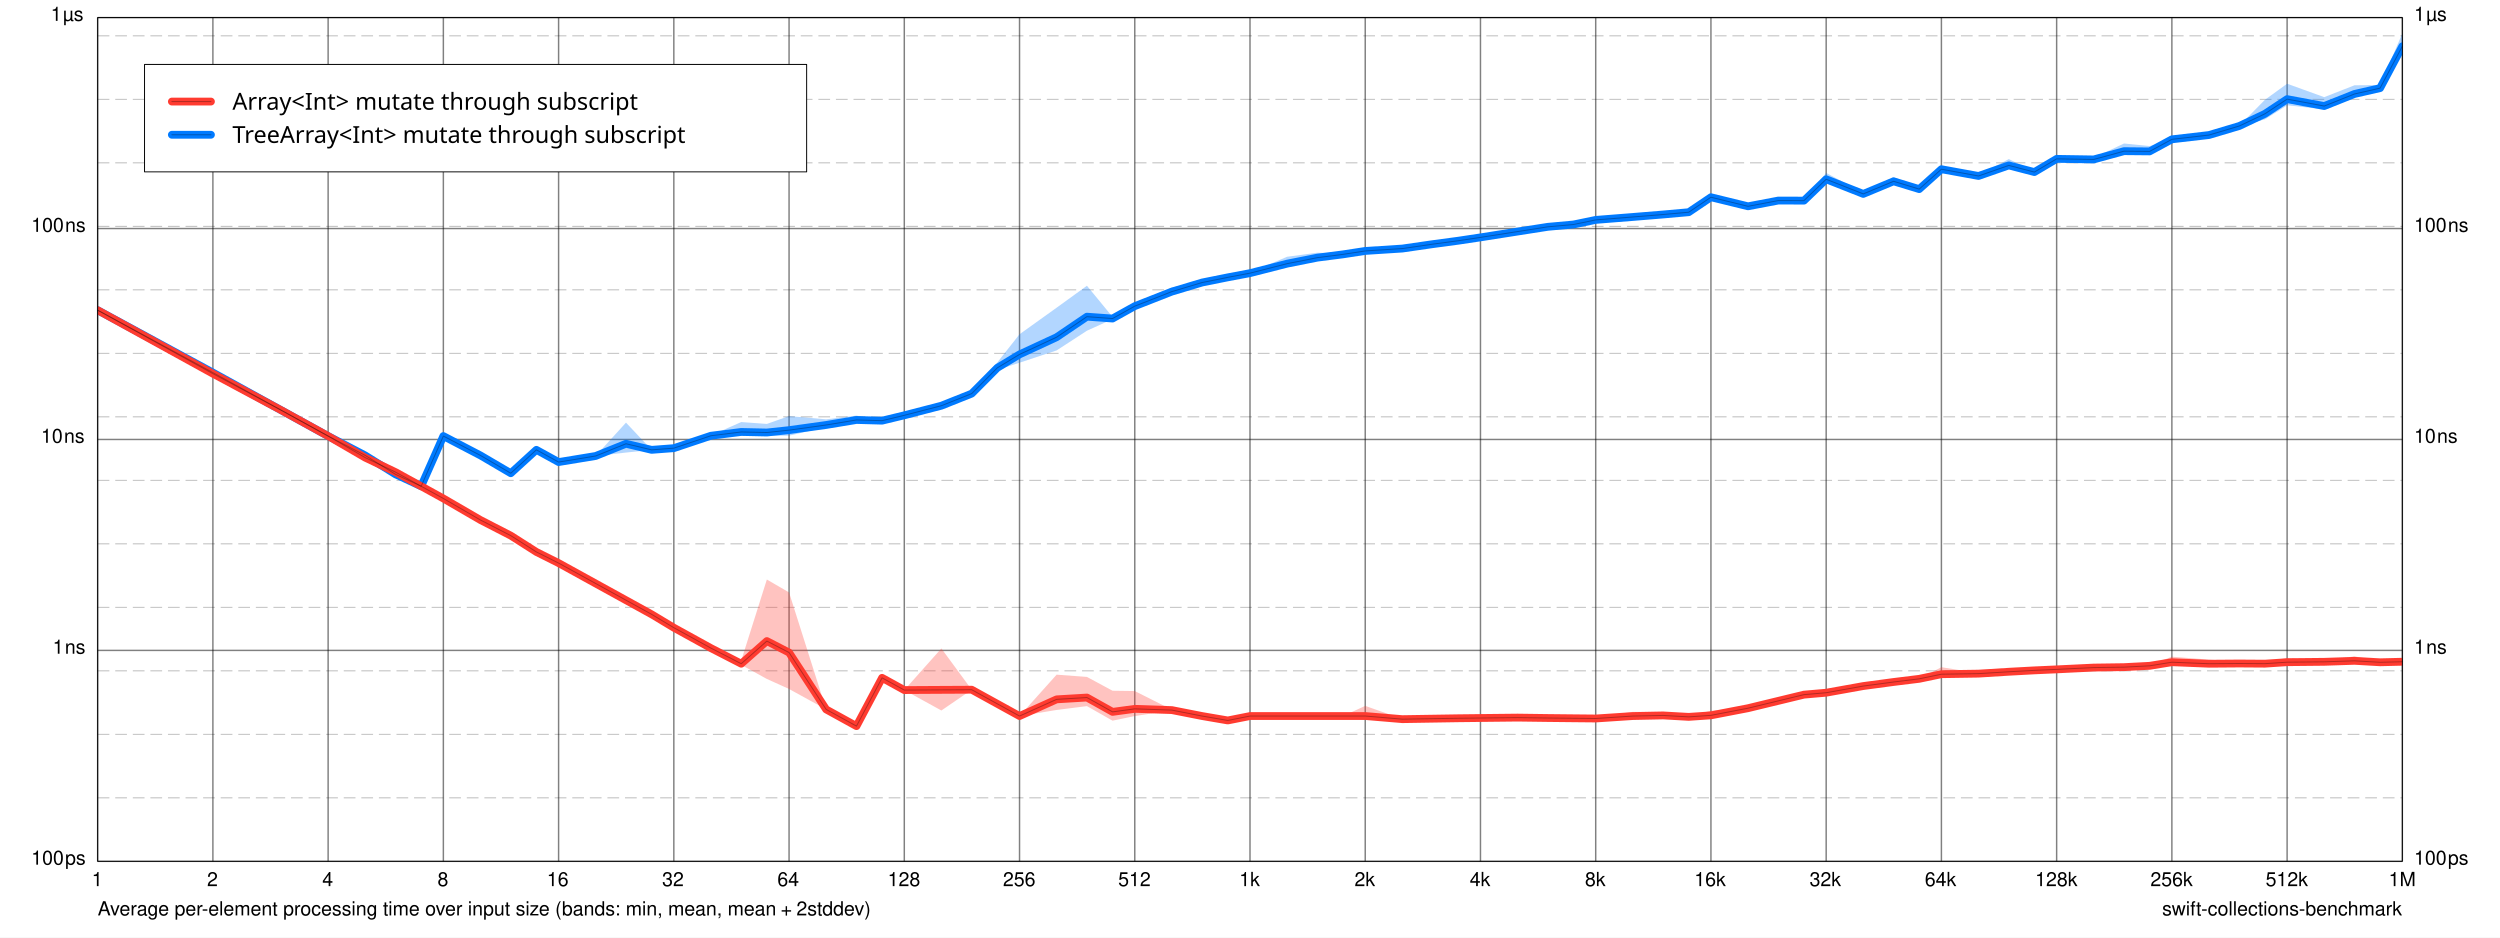
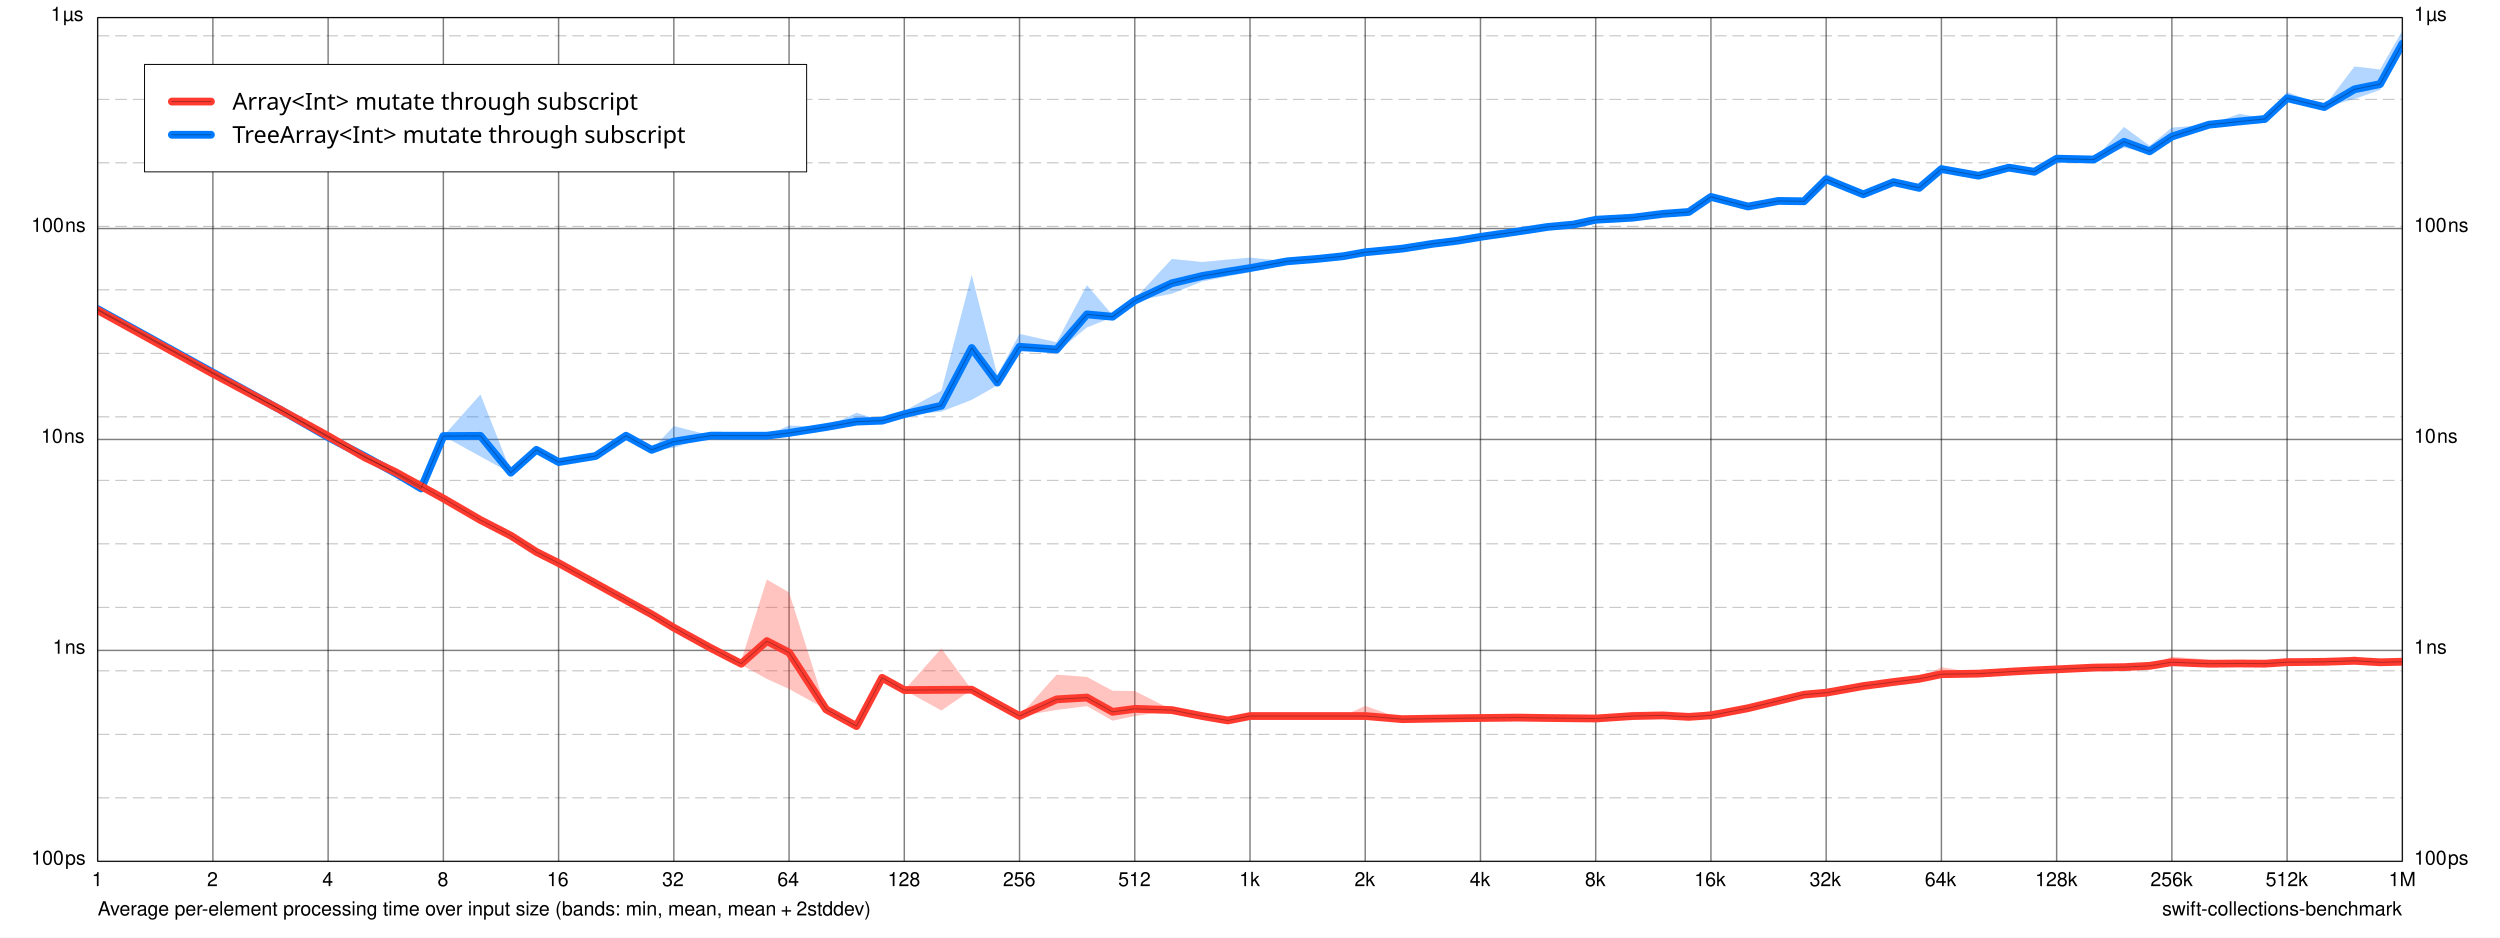
<svg xmlns="http://www.w3.org/2000/svg" xmlns:xlink="http://www.w3.org/1999/xlink" width="1280.0px" height="480.0px" viewBox="0.0 0.0 1280.0 480.0" version="1.1">
  <path d="M 0 0 L 0 480 L 1280 480 L 1280 0 z" fill="#FFFFFF" fill-opacity="1.0" stroke="none" />
  <text x="50" y="468.7" font-family="Helvetica" font-size="10" font-weight="normal" font-style="normal" fill="#000000" fill-opacity="1">Average per-element processing time over input size (bands: min, mean, mean + 2stddev)</text>
  <a xlink:href="https://github.com/apple/swift-collections-benchmark">
    <text x="1107" y="468.7" font-family="Helvetica" font-size="10" font-weight="normal" font-style="normal" fill="#000000" fill-opacity="1">swift-collections-benchmark</text>
  </a>
  <path d="M 50 9 L 50 441" fill="none" stroke-width="0.75" stroke="#000000" stroke-opacity="0.498" stroke-linecap="butt" stroke-linejoin="round" />
  <text x="47" y="453.7" font-family="Helvetica" font-size="10" font-weight="normal" font-style="normal" fill="#000000" fill-opacity="1">1</text>
  <path d="M 109 9 L 109 441" fill="none" stroke-width="0.75" stroke="#000000" stroke-opacity="0.498" stroke-linecap="butt" stroke-linejoin="round" />
  <text x="106" y="453.7" font-family="Helvetica" font-size="10" font-weight="normal" font-style="normal" fill="#000000" fill-opacity="1">2</text>
  <path d="M 168 9 L 168 441" fill="none" stroke-width="0.75" stroke="#000000" stroke-opacity="0.498" stroke-linecap="butt" stroke-linejoin="round" />
  <text x="165" y="453.7" font-family="Helvetica" font-size="10" font-weight="normal" font-style="normal" fill="#000000" fill-opacity="1">4</text>
  <path d="M 227 9 L 227 441" fill="none" stroke-width="0.75" stroke="#000000" stroke-opacity="0.498" stroke-linecap="butt" stroke-linejoin="round" />
  <text x="224" y="453.7" font-family="Helvetica" font-size="10" font-weight="normal" font-style="normal" fill="#000000" fill-opacity="1">8</text>
  <path d="M 286 9 L 286 441" fill="none" stroke-width="0.75" stroke="#000000" stroke-opacity="0.498" stroke-linecap="butt" stroke-linejoin="round" />
  <text x="280" y="453.7" font-family="Helvetica" font-size="10" font-weight="normal" font-style="normal" fill="#000000" fill-opacity="1">16</text>
  <path d="M 345 9 L 345 441" fill="none" stroke-width="0.75" stroke="#000000" stroke-opacity="0.498" stroke-linecap="butt" stroke-linejoin="round" />
  <text x="339" y="453.7" font-family="Helvetica" font-size="10" font-weight="normal" font-style="normal" fill="#000000" fill-opacity="1">32</text>
  <path d="M 404 9 L 404 441" fill="none" stroke-width="0.75" stroke="#000000" stroke-opacity="0.498" stroke-linecap="butt" stroke-linejoin="round" />
  <text x="398" y="453.7" font-family="Helvetica" font-size="10" font-weight="normal" font-style="normal" fill="#000000" fill-opacity="1">64</text>
  <path d="M 463 9 L 463 441" fill="none" stroke-width="0.75" stroke="#000000" stroke-opacity="0.498" stroke-linecap="butt" stroke-linejoin="round" />
  <text x="454.5" y="453.7" font-family="Helvetica" font-size="10" font-weight="normal" font-style="normal" fill="#000000" fill-opacity="1">128</text>
  <path d="M 522 9 L 522 441" fill="none" stroke-width="0.75" stroke="#000000" stroke-opacity="0.498" stroke-linecap="butt" stroke-linejoin="round" />
  <text x="513.5" y="453.7" font-family="Helvetica" font-size="10" font-weight="normal" font-style="normal" fill="#000000" fill-opacity="1">256</text>
  <path d="M 581 9 L 581 441" fill="none" stroke-width="0.75" stroke="#000000" stroke-opacity="0.498" stroke-linecap="butt" stroke-linejoin="round" />
  <text x="572.5" y="453.7" font-family="Helvetica" font-size="10" font-weight="normal" font-style="normal" fill="#000000" fill-opacity="1">512</text>
  <path d="M 640 9 L 640 441" fill="none" stroke-width="0.75" stroke="#000000" stroke-opacity="0.498" stroke-linecap="butt" stroke-linejoin="round" />
  <text x="634.5" y="453.7" font-family="Helvetica" font-size="10" font-weight="normal" font-style="normal" fill="#000000" fill-opacity="1">1k</text>
  <path d="M 699 9 L 699 441" fill="none" stroke-width="0.75" stroke="#000000" stroke-opacity="0.498" stroke-linecap="butt" stroke-linejoin="round" />
  <text x="693.5" y="453.7" font-family="Helvetica" font-size="10" font-weight="normal" font-style="normal" fill="#000000" fill-opacity="1">2k</text>
  <path d="M 758 9 L 758 441" fill="none" stroke-width="0.75" stroke="#000000" stroke-opacity="0.498" stroke-linecap="butt" stroke-linejoin="round" />
  <text x="752.5" y="453.7" font-family="Helvetica" font-size="10" font-weight="normal" font-style="normal" fill="#000000" fill-opacity="1">4k</text>
  <path d="M 817 9 L 817 441" fill="none" stroke-width="0.75" stroke="#000000" stroke-opacity="0.498" stroke-linecap="butt" stroke-linejoin="round" />
  <text x="811.5" y="453.7" font-family="Helvetica" font-size="10" font-weight="normal" font-style="normal" fill="#000000" fill-opacity="1">8k</text>
  <path d="M 876 9 L 876 441" fill="none" stroke-width="0.75" stroke="#000000" stroke-opacity="0.498" stroke-linecap="butt" stroke-linejoin="round" />
  <text x="867.5" y="453.7" font-family="Helvetica" font-size="10" font-weight="normal" font-style="normal" fill="#000000" fill-opacity="1">16k</text>
  <path d="M 935 9 L 935 441" fill="none" stroke-width="0.75" stroke="#000000" stroke-opacity="0.498" stroke-linecap="butt" stroke-linejoin="round" />
  <text x="926.5" y="453.7" font-family="Helvetica" font-size="10" font-weight="normal" font-style="normal" fill="#000000" fill-opacity="1">32k</text>
  <path d="M 994 9 L 994 441" fill="none" stroke-width="0.75" stroke="#000000" stroke-opacity="0.498" stroke-linecap="butt" stroke-linejoin="round" />
  <text x="985.5" y="453.7" font-family="Helvetica" font-size="10" font-weight="normal" font-style="normal" fill="#000000" fill-opacity="1">64k</text>
  <path d="M 1053 9 L 1053 441" fill="none" stroke-width="0.75" stroke="#000000" stroke-opacity="0.498" stroke-linecap="butt" stroke-linejoin="round" />
  <text x="1042" y="453.7" font-family="Helvetica" font-size="10" font-weight="normal" font-style="normal" fill="#000000" fill-opacity="1">128k</text>
  <path d="M 1112 9 L 1112 441" fill="none" stroke-width="0.75" stroke="#000000" stroke-opacity="0.498" stroke-linecap="butt" stroke-linejoin="round" />
  <text x="1101" y="453.7" font-family="Helvetica" font-size="10" font-weight="normal" font-style="normal" fill="#000000" fill-opacity="1">256k</text>
  <path d="M 1171 9 L 1171 441" fill="none" stroke-width="0.75" stroke="#000000" stroke-opacity="0.498" stroke-linecap="butt" stroke-linejoin="round" />
  <text x="1160" y="453.7" font-family="Helvetica" font-size="10" font-weight="normal" font-style="normal" fill="#000000" fill-opacity="1">512k</text>
  <path d="M 1230 9 L 1230 441" fill="none" stroke-width="0.75" stroke="#000000" stroke-opacity="0.498" stroke-linecap="butt" stroke-linejoin="round" />
  <text x="1223" y="453.7" font-family="Helvetica" font-size="10" font-weight="normal" font-style="normal" fill="#000000" fill-opacity="1">1M</text>
  <path d="M 50 441 L 1230 441" fill="none" stroke-width="0.75" stroke="#000000" stroke-opacity="0.498" stroke-linecap="butt" stroke-linejoin="round" />
  <text x="16" y="442.7" font-family="Helvetica" font-size="10" font-weight="normal" font-style="normal" fill="#000000" fill-opacity="1">100 ps</text>
  <text x="1236" y="442.7" font-family="Helvetica" font-size="10" font-weight="normal" font-style="normal" fill="#000000" fill-opacity="1">100 ps</text>
  <path d="M 50 333 L 1230 333" fill="none" stroke-width="0.75" stroke="#000000" stroke-opacity="0.498" stroke-linecap="butt" stroke-linejoin="round" />
  <text x="27" y="334.7" font-family="Helvetica" font-size="10" font-weight="normal" font-style="normal" fill="#000000" fill-opacity="1">1 ns</text>
  <text x="1236" y="334.7" font-family="Helvetica" font-size="10" font-weight="normal" font-style="normal" fill="#000000" fill-opacity="1">1 ns</text>
  <path d="M 50 225 L 1230 225" fill="none" stroke-width="0.75" stroke="#000000" stroke-opacity="0.498" stroke-linecap="butt" stroke-linejoin="round" />
  <text x="21" y="226.7" font-family="Helvetica" font-size="10" font-weight="normal" font-style="normal" fill="#000000" fill-opacity="1">10 ns</text>
  <text x="1236" y="226.7" font-family="Helvetica" font-size="10" font-weight="normal" font-style="normal" fill="#000000" fill-opacity="1">10 ns</text>
  <path d="M 50 117 L 1230 117" fill="none" stroke-width="0.75" stroke="#000000" stroke-opacity="0.498" stroke-linecap="butt" stroke-linejoin="round" />
  <text x="16" y="118.7" font-family="Helvetica" font-size="10" font-weight="normal" font-style="normal" fill="#000000" fill-opacity="1">100 ns</text>
  <text x="1236" y="118.7" font-family="Helvetica" font-size="10" font-weight="normal" font-style="normal" fill="#000000" fill-opacity="1">100 ns</text>
  <path d="M 50 9 L 1230 9" fill="none" stroke-width="0.75" stroke="#000000" stroke-opacity="0.498" stroke-linecap="butt" stroke-linejoin="round" />
  <text x="26" y="10.7" font-family="Helvetica" font-size="10" font-weight="normal" font-style="normal" fill="#000000" fill-opacity="1">1 µs</text>
  <text x="1236" y="10.7" font-family="Helvetica" font-size="10" font-weight="normal" font-style="normal" fill="#000000" fill-opacity="1">1 µs</text>
  <path d="M 50 408.49 L 1230 408.49" fill="none" stroke-width="0.5" stroke="#000000" stroke-opacity="0.259" stroke-linecap="butt" stroke-linejoin="round" stroke-dasharray="6 3" stroke-dashoffset="0" />
  <path d="M 50 375.98 L 1230 375.98" fill="none" stroke-width="0.5" stroke="#000000" stroke-opacity="0.259" stroke-linecap="butt" stroke-linejoin="round" stroke-dasharray="6 3" stroke-dashoffset="0" />
  <path d="M 50 343.47 L 1230 343.47" fill="none" stroke-width="0.5" stroke="#000000" stroke-opacity="0.259" stroke-linecap="butt" stroke-linejoin="round" stroke-dasharray="6 3" stroke-dashoffset="0" />
  <path d="M 50 310.96 L 1230 310.96" fill="none" stroke-width="0.5" stroke="#000000" stroke-opacity="0.259" stroke-linecap="butt" stroke-linejoin="round" stroke-dasharray="6 3" stroke-dashoffset="0" />
  <path d="M 50 278.44 L 1230 278.44" fill="none" stroke-width="0.5" stroke="#000000" stroke-opacity="0.259" stroke-linecap="butt" stroke-linejoin="round" stroke-dasharray="6 3" stroke-dashoffset="0" />
  <path d="M 50 245.93 L 1230 245.93" fill="none" stroke-width="0.5" stroke="#000000" stroke-opacity="0.259" stroke-linecap="butt" stroke-linejoin="round" stroke-dasharray="6 3" stroke-dashoffset="0" />
  <path d="M 50 213.42 L 1230 213.42" fill="none" stroke-width="0.5" stroke="#000000" stroke-opacity="0.259" stroke-linecap="butt" stroke-linejoin="round" stroke-dasharray="6 3" stroke-dashoffset="0" />
  <path d="M 50 180.91 L 1230 180.91" fill="none" stroke-width="0.5" stroke="#000000" stroke-opacity="0.259" stroke-linecap="butt" stroke-linejoin="round" stroke-dasharray="6 3" stroke-dashoffset="0" />
  <path d="M 50 148.4 L 1230 148.4" fill="none" stroke-width="0.5" stroke="#000000" stroke-opacity="0.259" stroke-linecap="butt" stroke-linejoin="round" stroke-dasharray="6 3" stroke-dashoffset="0" />
  <path d="M 50 115.89 L 1230 115.89" fill="none" stroke-width="0.5" stroke="#000000" stroke-opacity="0.259" stroke-linecap="butt" stroke-linejoin="round" stroke-dasharray="6 3" stroke-dashoffset="0" />
  <path d="M 50 83.376 L 1230 83.376" fill="none" stroke-width="0.5" stroke="#000000" stroke-opacity="0.259" stroke-linecap="butt" stroke-linejoin="round" stroke-dasharray="6 3" stroke-dashoffset="0" />
  <path d="M 50 50.865 L 1230 50.865" fill="none" stroke-width="0.5" stroke="#000000" stroke-opacity="0.259" stroke-linecap="butt" stroke-linejoin="round" stroke-dasharray="6 3" stroke-dashoffset="0" />
  <path d="M 50 18.354 L 1230 18.354" fill="none" stroke-width="0.5" stroke="#000000" stroke-opacity="0.259" stroke-linecap="butt" stroke-linejoin="round" stroke-dasharray="6 3" stroke-dashoffset="0" />
  <path d="M 74 33 L 74 88 L 413 88 L 413 33 z" fill="#FFFFFF" fill-opacity="1.0" stroke="none" />
  <clipPath id="clip-0">
    <path d="M 50 9 L 50 441 L 1230 441 L 1230 9 z" />
  </clipPath>
  <g clip-path="url(#clip-0)">
-     <path d="M 50 158.82L 109 189.19L 143.51 208.21L 168 221.7L 186.99 233.18L 202.51 242.86L 215.63 248.96L 227 223.27L 245.99 233.18L 261.51 242.29L 274.63 230.32L 286 236.58L 304.99 233.46L 320.51 216.38L 333.63 230.32L 345 229.46L 363.99 222.95L 379.51 216.09L 392.63 217.05L 404 213.04L 422.99 214.7L 438.51 212.79L 451.63 215.38L 463 212.64L 481.99 206.56L 497.51 199.83L 510.63 185.58L 522 171.14L 540.99 157.54L 556.51 146.3L 569.63 162.27L 581 155.15L 599.99 147.2L 615.51 144.19L 628.63 141.37L 640 139.58L 658.99 131.46L 674.51 129.38L 687.63 129.81L 699 127.76L 717.99 127.12L 733.51 124.76L 746.63 123.24L 758 121.17L 776.99 118.24L 792.51 115.27L 805.63 114.84L 817 112.45L 835.99 111.01L 851.51 109.75L 864.63 108.61L 876 100.69L 894.99 105.52L 910.51 102.13L 923.63 102.48L 935 88.524L 953.99 98.722L 969.51 90.681L 982.63 96.727L 994 86.569L 1013 89.803L 1028.5 81.437L 1041.6 87.867L 1053 81.244L 1072 80.759L 1087.5 73.467L 1100.6 74.795L 1112 71.277L 1131 68.505L 1146.5 64.452L 1159.6 51.133L 1171 42.862L 1190 49.739L 1205.5 43.663L 1218.6 43.54L 1230 17.15L 1230 26.254L 1218.6 45.688L 1205.5 49.801L 1190 56.017L 1171 53.895L 1159.6 61.117L 1146.5 64.539L 1131 69.365L 1112 71.357L 1100.6 78.521L 1087.5 78.869L 1072 81.949L 1053 81.367L 1041.6 88.18L 1028.5 85.899L 1013 90.207L 994 86.664L 982.63 96.858L 969.51 93.608L 953.99 99.486L 935 92.995L 923.63 102.81L 910.51 102.87L 894.99 105.67L 876 101.08L 864.63 108.66L 851.51 109.84L 835.99 111.11L 817 112.64L 805.63 114.98L 792.51 116.44L 776.99 118.67L 758 121.67L 746.63 123.26L 733.51 125.1L 717.99 127.31L 699 128.74L 687.63 130.39L 674.51 132.84L 658.99 136.32L 640 139.94L 628.63 142.22L 615.51 144.8L 599.99 150.06L 581 157.33L 569.63 163.38L 556.51 169.33L 540.99 179.41L 522 185.71L 510.63 189.34L 497.51 202.15L 481.99 208.14L 463 212.64L 451.63 215.38L 438.51 215.84L 422.99 218.65L 404 223.06L 392.63 223.11L 379.51 223.09L 363.99 223.16L 345 229.46L 333.63 230.32L 320.51 231.71L 304.99 233.46L 286 236.58L 274.63 230.32L 261.51 242.29L 245.99 233.18L 227 223.27L 215.63 248.96L 202.51 242.86L 186.99 233.18L 168 223.84L 143.51 210.35L 109 191.33L 50 158.82" fill="#007AFF" fill-opacity="0.302" stroke="none" />
+     <path d="M 50 156.68L 109 189.19L 143.51 208.21L 168 223.84L 186.99 232.17L 202.51 240.72L 215.63 250.09L 227 223.27L 245.99 201.97L 261.51 241.22L 274.63 230.32L 286 236.58L 304.99 233.46L 320.51 223.09L 333.63 230.32L 345 218.13L 363.99 223.05L 379.51 223.09L 392.63 222.96L 404 217.84L 422.99 218.65L 438.51 211.36L 451.63 215.38L 463 210.45L 481.99 200.04L 497.51 140.75L 510.63 192.07L 522 170.97L 540.99 175.22L 556.51 145.99L 569.63 161.36L 581 153.08L 599.99 132.56L 615.51 134.14L 628.63 132.89L 640 131.91L 658.99 133.74L 674.51 132.09L 687.63 129.87L 699 127.33L 717.99 126.29L 733.51 124.12L 746.63 123.14L 758 120.66L 776.99 118.3L 792.51 115.75L 805.63 114.46L 817 112.18L 835.99 111.07L 851.51 109.32L 864.63 108.31L 876 100.54L 894.99 105.52L 910.51 102.78L 923.63 103.01L 935 88.822L 953.99 99.422L 969.51 93.22L 982.63 94.962L 994 86.304L 1013 89.521L 1028.5 85.689L 1041.6 87.802L 1053 81.045L 1072 81.673L 1087.5 65.002L 1100.6 74.643L 1112 65.319L 1131 63.834L 1146.5 58.27L 1159.6 60.569L 1171 47.073L 1190 54.465L 1205.5 34.024L 1218.6 35.571L 1230 15.673L 1230 25.072L 1218.6 46.008L 1205.5 50.684L 1190 54.926L 1171 51.466L 1159.6 61.045L 1146.5 63.664L 1131 63.842L 1112 71.647L 1100.6 78.522L 1087.5 75.603L 1072 81.679L 1053 81.301L 1041.6 87.996L 1028.5 85.885L 1013 90.125L 994 86.653L 982.63 96.638L 969.51 93.283L 953.99 99.525L 935 92.884L 923.63 103.07L 910.51 102.92L 894.99 105.82L 876 100.9L 864.63 108.61L 851.51 109.53L 835.99 111.57L 817 112.62L 805.63 115.15L 792.51 116.32L 776.99 118.64L 758 121.48L 746.63 123.22L 733.51 125.08L 717.99 127.65L 699 129.83L 687.63 131.67L 674.51 132.7L 658.99 133.83L 640 139.29L 628.63 141.48L 615.51 144.11L 599.99 150.37L 581 154.2L 569.63 162.45L 556.51 167.65L 540.99 180.35L 522 180.11L 510.63 197.31L 497.51 204.73L 481.99 210.77L 463 212.61L 451.63 215.38L 438.51 217.56L 422.99 218.65L 404 223.06L 392.63 223.11L 379.51 223.09L 363.99 223.05L 345 229.29L 333.63 230.32L 320.51 223.09L 304.99 233.46L 286 236.58L 274.63 230.32L 261.51 242.29L 245.99 233.74L 227 223.27L 215.63 250.09L 202.51 242.86L 186.99 234.31L 168 223.84L 143.51 210.35L 109 191.33L 50 158.82" fill="#007AFF" fill-opacity="0.302" stroke="none" />
    <path d="M 50 158.82L 109 191.33L 143.51 208.21L 168 221.7L 186.99 234.31L 202.51 241.73L 215.63 248.96L 227 255.22L 245.99 264.68L 261.51 274.24L 274.63 282.6L 286 286.72L 304.99 297.19L 320.51 305.74L 333.63 312.97L 345 321.38L 363.99 331.84L 379.51 338.25L 392.63 296.71L 404 303.33L 422.99 363.22L 438.51 371.77L 451.63 347.06L 463 353.32L 481.99 332.01L 497.51 353.13L 510.63 360.36L 522 366.62L 540.99 345.43L 556.51 346.58L 569.63 353.66L 581 353.82L 599.99 363.37L 615.51 366.62L 628.63 368.87L 640 366.62L 658.99 366.62L 674.51 366.62L 687.63 366.62L 699 361.4L 717.99 368.15L 733.51 367.96L 746.63 367.71L 758 367.62L 776.99 367.38L 792.51 366.68L 805.63 367.74L 817 367.17L 835.99 364.47L 851.51 364.5L 864.63 366.65L 876 363.91L 894.99 362.34L 910.51 358.83L 923.63 353.97L 935 354.53L 953.99 351.06L 969.51 349.1L 982.63 347.43L 994 341.61L 1013 344.6L 1028.5 343.9L 1041.6 343.11L 1053 342.62L 1072 341.25L 1087.5 341.51L 1100.6 340.58L 1112 336.22L 1131 337.74L 1146.5 338.75L 1159.6 338.89L 1171 336.87L 1190 338.18L 1205.5 336.06L 1218.6 338.51L 1230 337.6L 1230 339.25L 1218.6 339.29L 1205.5 339.18L 1190 339.09L 1171 339.84L 1159.6 340.12L 1146.5 340.06L 1131 340.6L 1112 340.09L 1100.6 341.01L 1087.5 341.6L 1072 341.99L 1053 342.76L 1041.6 343.28L 1028.5 343.95L 1013 345.01L 994 346.52L 982.63 347.61L 969.51 349.21L 953.99 351.33L 935 354.71L 923.63 356.27L 910.51 358.84L 894.99 362.69L 876 367.11L 864.63 367.18L 851.51 366.95L 835.99 367.41L 817 368.11L 805.63 367.76L 792.51 367.96L 776.99 367.42L 758 367.62L 746.63 367.76L 733.51 367.96L 717.99 368.23L 699 368.59L 687.63 366.62L 674.51 366.62L 658.99 366.62L 640 366.62L 628.63 368.87L 615.51 366.62L 599.99 363.64L 581 366.62L 569.63 368.99L 556.51 361.53L 540.99 363.5L 522 366.62L 510.63 360.36L 497.51 353.13L 481.99 363.78L 463 353.32L 451.63 347.06L 438.51 371.77L 422.99 363.22L 404 352.76L 392.63 347.62L 379.51 340.39L 363.99 331.84L 345 321.38L 333.63 315.11L 320.51 307.88L 304.99 299.33L 286 288.86L 274.63 282.6L 261.51 274.24L 245.99 266.82L 227 255.22L 215.63 248.96L 202.51 241.73L 186.99 234.31L 168 223.84L 143.51 210.35L 109 191.33L 50 158.82" fill="#FF3B30" fill-opacity="0.302" stroke="none" />
-     <path d="M 50 158.82L 109 190.76L 143.51 209.78L 168 223.27L 186.99 233.18L 202.51 242.86L 215.63 248.96L 227 223.27L 245.99 233.18L 261.51 242.29L 274.63 230.32L 286 236.58L 304.99 233.46L 320.51 227.2L 333.63 230.32L 345 229.46L 363.99 223.1L 379.51 221.16L 392.63 221.45L 404 220.23L 422.99 217.59L 438.51 215.02L 451.63 215.38L 463 212.64L 481.99 207.72L 497.51 201.53L 510.63 188.33L 522 181.45L 540.99 172.64L 556.51 162.14L 569.63 163.09L 581 156.75L 599.99 149.3L 615.51 144.64L 628.63 142L 640 139.85L 658.99 135L 674.51 131.91L 687.63 130.23L 699 128.48L 717.99 127.26L 733.51 125.01L 746.63 123.25L 758 121.54L 776.99 118.56L 792.51 116.13L 805.63 114.94L 817 112.59L 835.99 111.09L 851.51 109.82L 864.63 108.65L 876 100.98L 894.99 105.63L 910.51 102.68L 923.63 102.72L 935 91.785L 953.99 99.285L 969.51 92.826L 982.63 96.824L 994 86.639L 1013 90.101L 1028.5 84.692L 1041.6 88.098L 1053 81.335L 1072 81.635L 1087.5 77.397L 1100.6 77.518L 1112 71.336L 1131 69.138L 1146.5 64.517L 1159.6 58.297L 1171 50.754L 1190 54.294L 1205.5 48.118L 1218.6 45.117L 1230 23.7" fill="none" stroke-width="4" stroke="#007AFF" stroke-opacity="1" stroke-linecap="round" stroke-linejoin="round" />
+     <path d="M 50 158.25L 109 190.76L 143.51 209.78L 168 223.84L 186.99 233.74L 202.51 242.29L 215.63 250.09L 227 223.27L 245.99 223.16L 261.51 242.01L 274.63 230.32L 286 236.58L 304.99 233.46L 320.51 223.09L 333.63 230.32L 345 226.11L 363.99 223.05L 379.51 223.09L 392.63 223.07L 404 221.64L 422.99 218.65L 438.51 215.86L 451.63 215.38L 463 212.04L 481.99 207.72L 497.51 178.2L 510.63 195.89L 522 177.54L 540.99 178.95L 556.51 160.96L 569.63 162.16L 581 153.9L 599.99 145.03L 615.51 141.3L 628.63 139.08L 640 137.25L 658.99 133.8L 674.51 132.54L 687.63 131.19L 699 129.16L 717.99 127.29L 733.51 124.83L 746.63 123.2L 758 121.27L 776.99 118.55L 792.51 116.17L 805.63 114.97L 817 112.51L 835.99 111.44L 851.51 109.48L 864.63 108.53L 876 100.81L 894.99 105.74L 910.51 102.88L 923.63 103.05L 935 91.788L 953.99 99.498L 969.51 93.266L 982.63 96.194L 994 86.562L 1013 89.966L 1028.5 85.834L 1041.6 87.946L 1053 81.234L 1072 81.678L 1087.5 72.595L 1100.6 77.477L 1112 69.91L 1131 63.84L 1146.5 62.194L 1159.6 60.92L 1171 50.278L 1190 54.805L 1205.5 45.73L 1218.6 43.05L 1230 22.43" fill="none" stroke-width="4" stroke="#007AFF" stroke-opacity="1" stroke-linecap="round" stroke-linejoin="round" />
    <path d="M 50 158.82L 109 191.33L 143.51 209.78L 168 223.27L 186.99 234.31L 202.51 241.73L 215.63 248.96L 227 255.22L 245.99 266.25L 261.51 274.24L 274.63 282.6L 286 288.3L 304.99 298.76L 320.51 307.31L 333.63 314.54L 345 321.38L 363.99 331.84L 379.51 339.82L 392.63 328.23L 404 334.11L 422.99 363.22L 438.51 371.77L 451.63 347.06L 463 353.32L 481.99 353.21L 497.51 353.13L 510.63 360.36L 522 366.62L 540.99 358.07L 556.51 357.14L 569.63 364.48L 581 362.93L 599.99 363.57L 615.51 366.62L 628.63 368.87L 640 366.62L 658.99 366.62L 674.51 366.62L 687.63 366.62L 699 366.6L 717.99 368.21L 733.51 367.96L 746.63 367.75L 758 367.62L 776.99 367.41L 792.51 367.62L 805.63 367.76L 817 367.87L 835.99 366.62L 851.51 366.3L 864.63 367.04L 876 366.26L 894.99 362.6L 910.51 358.84L 923.63 355.66L 935 354.67L 953.99 351.26L 969.51 349.18L 982.63 347.56L 994 345.19L 1013 344.9L 1028.5 343.94L 1041.6 343.23L 1053 342.72L 1072 341.8L 1087.5 341.58L 1100.6 340.9L 1112 339.05L 1131 339.83L 1146.5 339.71L 1159.6 339.8L 1171 339.04L 1190 338.85L 1205.5 338.34L 1218.6 339.09L 1230 338.81" fill="none" stroke-width="4" stroke="#FF3B30" stroke-opacity="1" stroke-linecap="round" stroke-linejoin="round" />
-     <path d="M 50 158.82L 109 190.76L 143.51 209.78L 168 223.27L 186.99 233.18L 202.51 242.86L 215.63 248.96L 227 223.27L 245.99 233.18L 261.51 242.29L 274.63 230.32L 286 236.58L 304.99 233.46L 320.51 227.2L 333.63 230.32L 345 229.46L 363.99 223.1L 379.51 221.16L 392.63 221.45L 404 220.23L 422.99 217.59L 438.51 215.02L 451.63 215.38L 463 212.64L 481.99 207.72L 497.51 201.53L 510.63 188.33L 522 181.45L 540.99 172.64L 556.51 162.14L 569.63 163.09L 581 156.75L 599.99 149.3L 615.51 144.64L 628.63 142L 640 139.85L 658.99 135L 674.51 131.91L 687.63 130.23L 699 128.48L 717.99 127.26L 733.51 125.01L 746.63 123.25L 758 121.54L 776.99 118.56L 792.51 116.13L 805.63 114.94L 817 112.59L 835.99 111.09L 851.51 109.82L 864.63 108.65L 876 100.98L 894.99 105.63L 910.51 102.68L 923.63 102.72L 935 91.785L 953.99 99.285L 969.51 92.826L 982.63 96.824L 994 86.639L 1013 90.101L 1028.5 84.692L 1041.6 88.098L 1053 81.335L 1072 81.635L 1087.5 77.397L 1100.6 77.518L 1112 71.336L 1131 69.138L 1146.5 64.517L 1159.6 58.297L 1171 50.754L 1190 54.294L 1205.5 48.118L 1218.6 45.117L 1230 23.7" fill="none" stroke-width="0.5" stroke="#000000" stroke-opacity="0.302" stroke-linecap="round" stroke-linejoin="round" />
+     <path d="M 50 158.25L 109 190.76L 143.51 209.78L 168 223.84L 186.99 233.74L 202.51 242.29L 215.63 250.09L 227 223.27L 245.99 223.16L 261.51 242.01L 274.63 230.32L 286 236.58L 304.99 233.46L 320.51 223.09L 333.63 230.32L 345 226.11L 363.99 223.05L 379.51 223.09L 392.63 223.07L 404 221.64L 422.99 218.65L 438.51 215.86L 451.63 215.38L 463 212.04L 481.99 207.72L 497.51 178.2L 510.63 195.89L 522 177.54L 540.99 178.95L 556.51 160.96L 569.63 162.16L 581 153.9L 599.99 145.03L 615.51 141.3L 628.63 139.08L 640 137.25L 658.99 133.8L 674.51 132.54L 687.63 131.19L 699 129.16L 717.99 127.29L 733.51 124.83L 746.63 123.2L 758 121.27L 776.99 118.55L 792.51 116.17L 805.63 114.97L 817 112.51L 835.99 111.44L 851.51 109.48L 864.63 108.53L 876 100.81L 894.99 105.74L 910.51 102.88L 923.63 103.05L 935 91.788L 953.99 99.498L 969.51 93.266L 982.63 96.194L 994 86.562L 1013 89.966L 1028.5 85.834L 1041.6 87.946L 1053 81.234L 1072 81.678L 1087.5 72.595L 1100.6 77.477L 1112 69.91L 1131 63.84L 1146.5 62.194L 1159.6 60.92L 1171 50.278L 1190 54.805L 1205.5 45.73L 1218.6 43.05L 1230 22.43" fill="none" stroke-width="0.5" stroke="#000000" stroke-opacity="0.302" stroke-linecap="round" stroke-linejoin="round" />
    <path d="M 50 158.82L 109 191.33L 143.51 209.78L 168 223.27L 186.99 234.31L 202.51 241.73L 215.63 248.96L 227 255.22L 245.99 266.25L 261.51 274.24L 274.63 282.6L 286 288.3L 304.99 298.76L 320.51 307.31L 333.63 314.54L 345 321.38L 363.99 331.84L 379.51 339.82L 392.63 328.23L 404 334.11L 422.99 363.22L 438.51 371.77L 451.63 347.06L 463 353.32L 481.99 353.21L 497.51 353.13L 510.63 360.36L 522 366.62L 540.99 358.07L 556.51 357.14L 569.63 364.48L 581 362.93L 599.99 363.57L 615.51 366.62L 628.63 368.87L 640 366.62L 658.99 366.62L 674.51 366.62L 687.63 366.62L 699 366.6L 717.99 368.21L 733.51 367.96L 746.63 367.75L 758 367.62L 776.99 367.41L 792.51 367.62L 805.63 367.76L 817 367.87L 835.99 366.62L 851.51 366.3L 864.63 367.04L 876 366.26L 894.99 362.6L 910.51 358.84L 923.63 355.66L 935 354.67L 953.99 351.26L 969.51 349.18L 982.63 347.56L 994 345.19L 1013 344.9L 1028.5 343.94L 1041.6 343.23L 1053 342.72L 1072 341.8L 1087.5 341.58L 1100.6 340.9L 1112 339.05L 1131 339.83L 1146.5 339.71L 1159.6 339.8L 1171 339.04L 1190 338.85L 1205.5 338.34L 1218.6 339.09L 1230 338.81" fill="none" stroke-width="0.5" stroke="#000000" stroke-opacity="0.302" stroke-linecap="round" stroke-linejoin="round" />
  </g>
  <path d="M 74 33 L 74 88 L 413 88 L 413 33 z" fill="#FFFFFF" fill-opacity="0.702" stroke-width="0.5" stroke="#000000" stroke-opacity="1" stroke-linecap="round" stroke-linejoin="round" />
  <path d="M 88 52 L 108 52" fill="none" stroke-width="4" stroke="#FF3B30" stroke-opacity="1" stroke-linecap="round" stroke-linejoin="round" />
  <path d="M 88 52 L 108 52" fill="none" stroke-width="0.5" stroke="#000000" stroke-opacity="0.302" stroke-linecap="round" stroke-linejoin="round" />
  <text x="119" y="56.17" font-family="Menlo" font-size="12" font-weight="normal" font-style="normal" fill="#000000" fill-opacity="1">Array&lt;Int&gt; mutate through subscript</text>
  <path d="M 88 69 L 108 69" fill="none" stroke-width="4" stroke="#007AFF" stroke-opacity="1" stroke-linecap="round" stroke-linejoin="round" />
  <path d="M 88 69 L 108 69" fill="none" stroke-width="0.5" stroke="#000000" stroke-opacity="0.302" stroke-linecap="round" stroke-linejoin="round" />
  <text x="119" y="73.17" font-family="Menlo" font-size="12" font-weight="normal" font-style="normal" fill="#000000" fill-opacity="1">TreeArray&lt;Int&gt; mutate through subscript</text>
  <path d="M 50 9 L 50 441 L 1230 441 L 1230 9 z" fill="none" stroke-width="0.5" stroke="#000000" stroke-opacity="1" stroke-linecap="round" stroke-linejoin="round" />
</svg>
